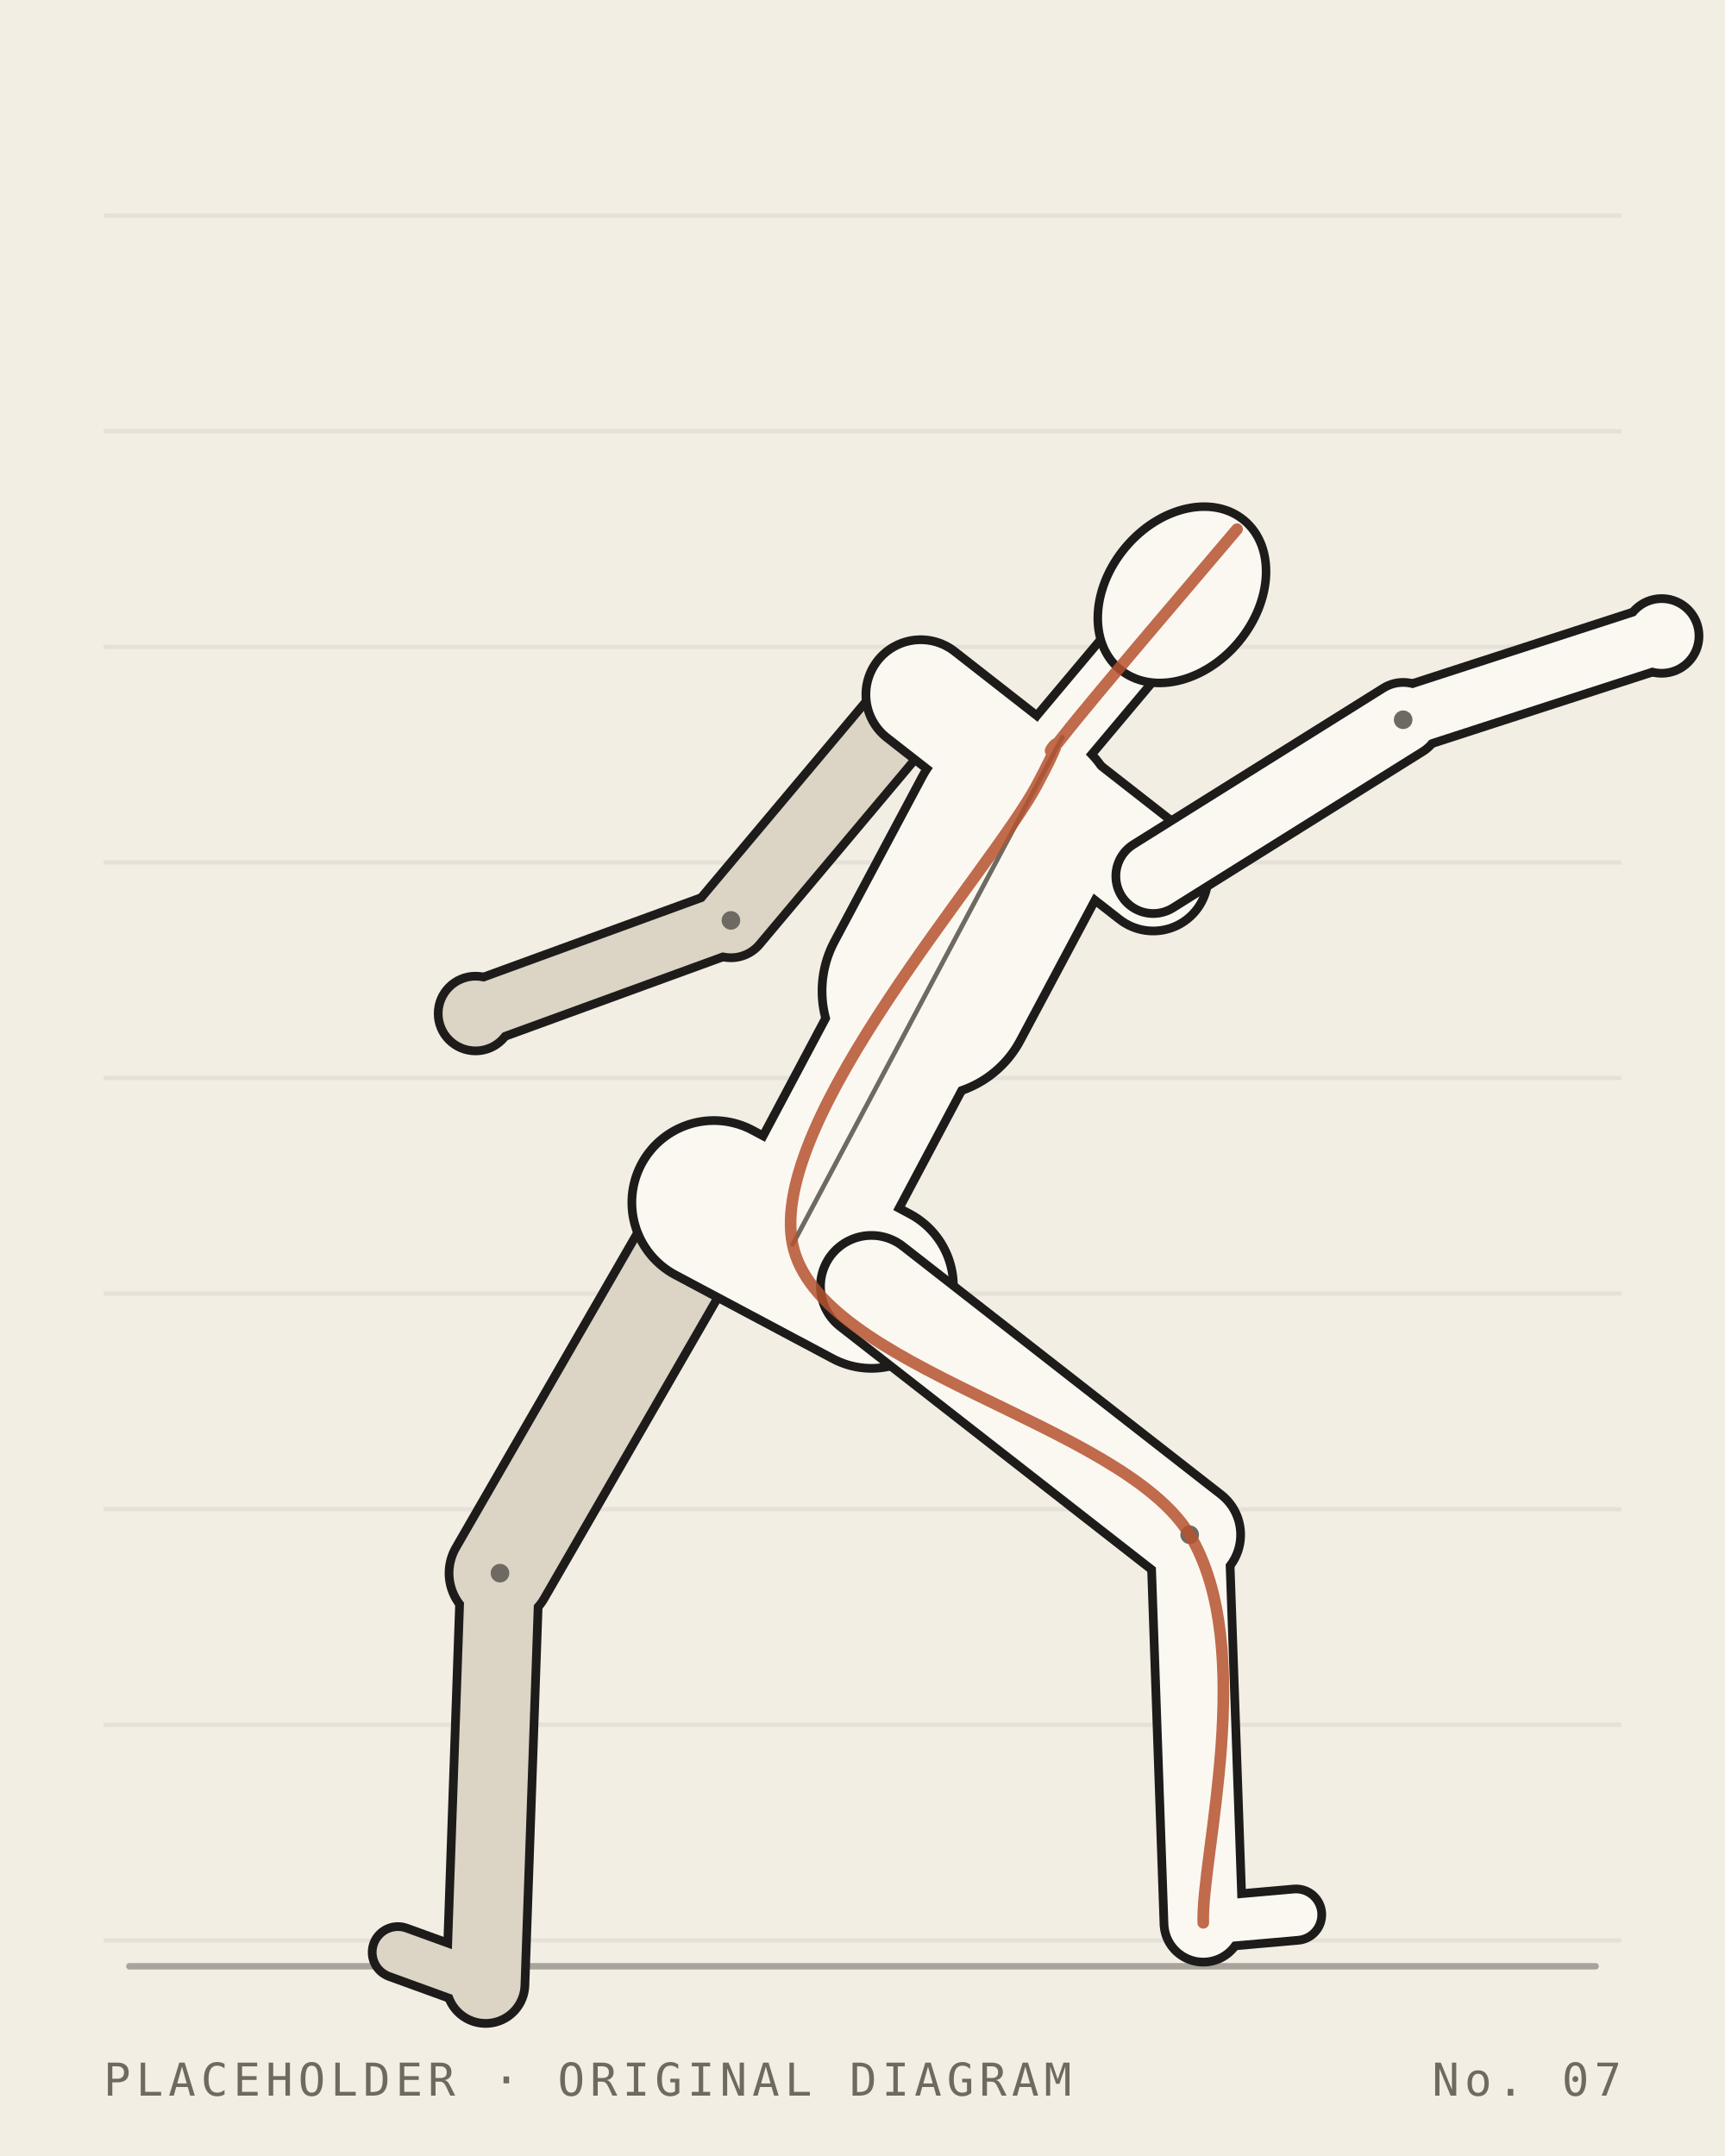
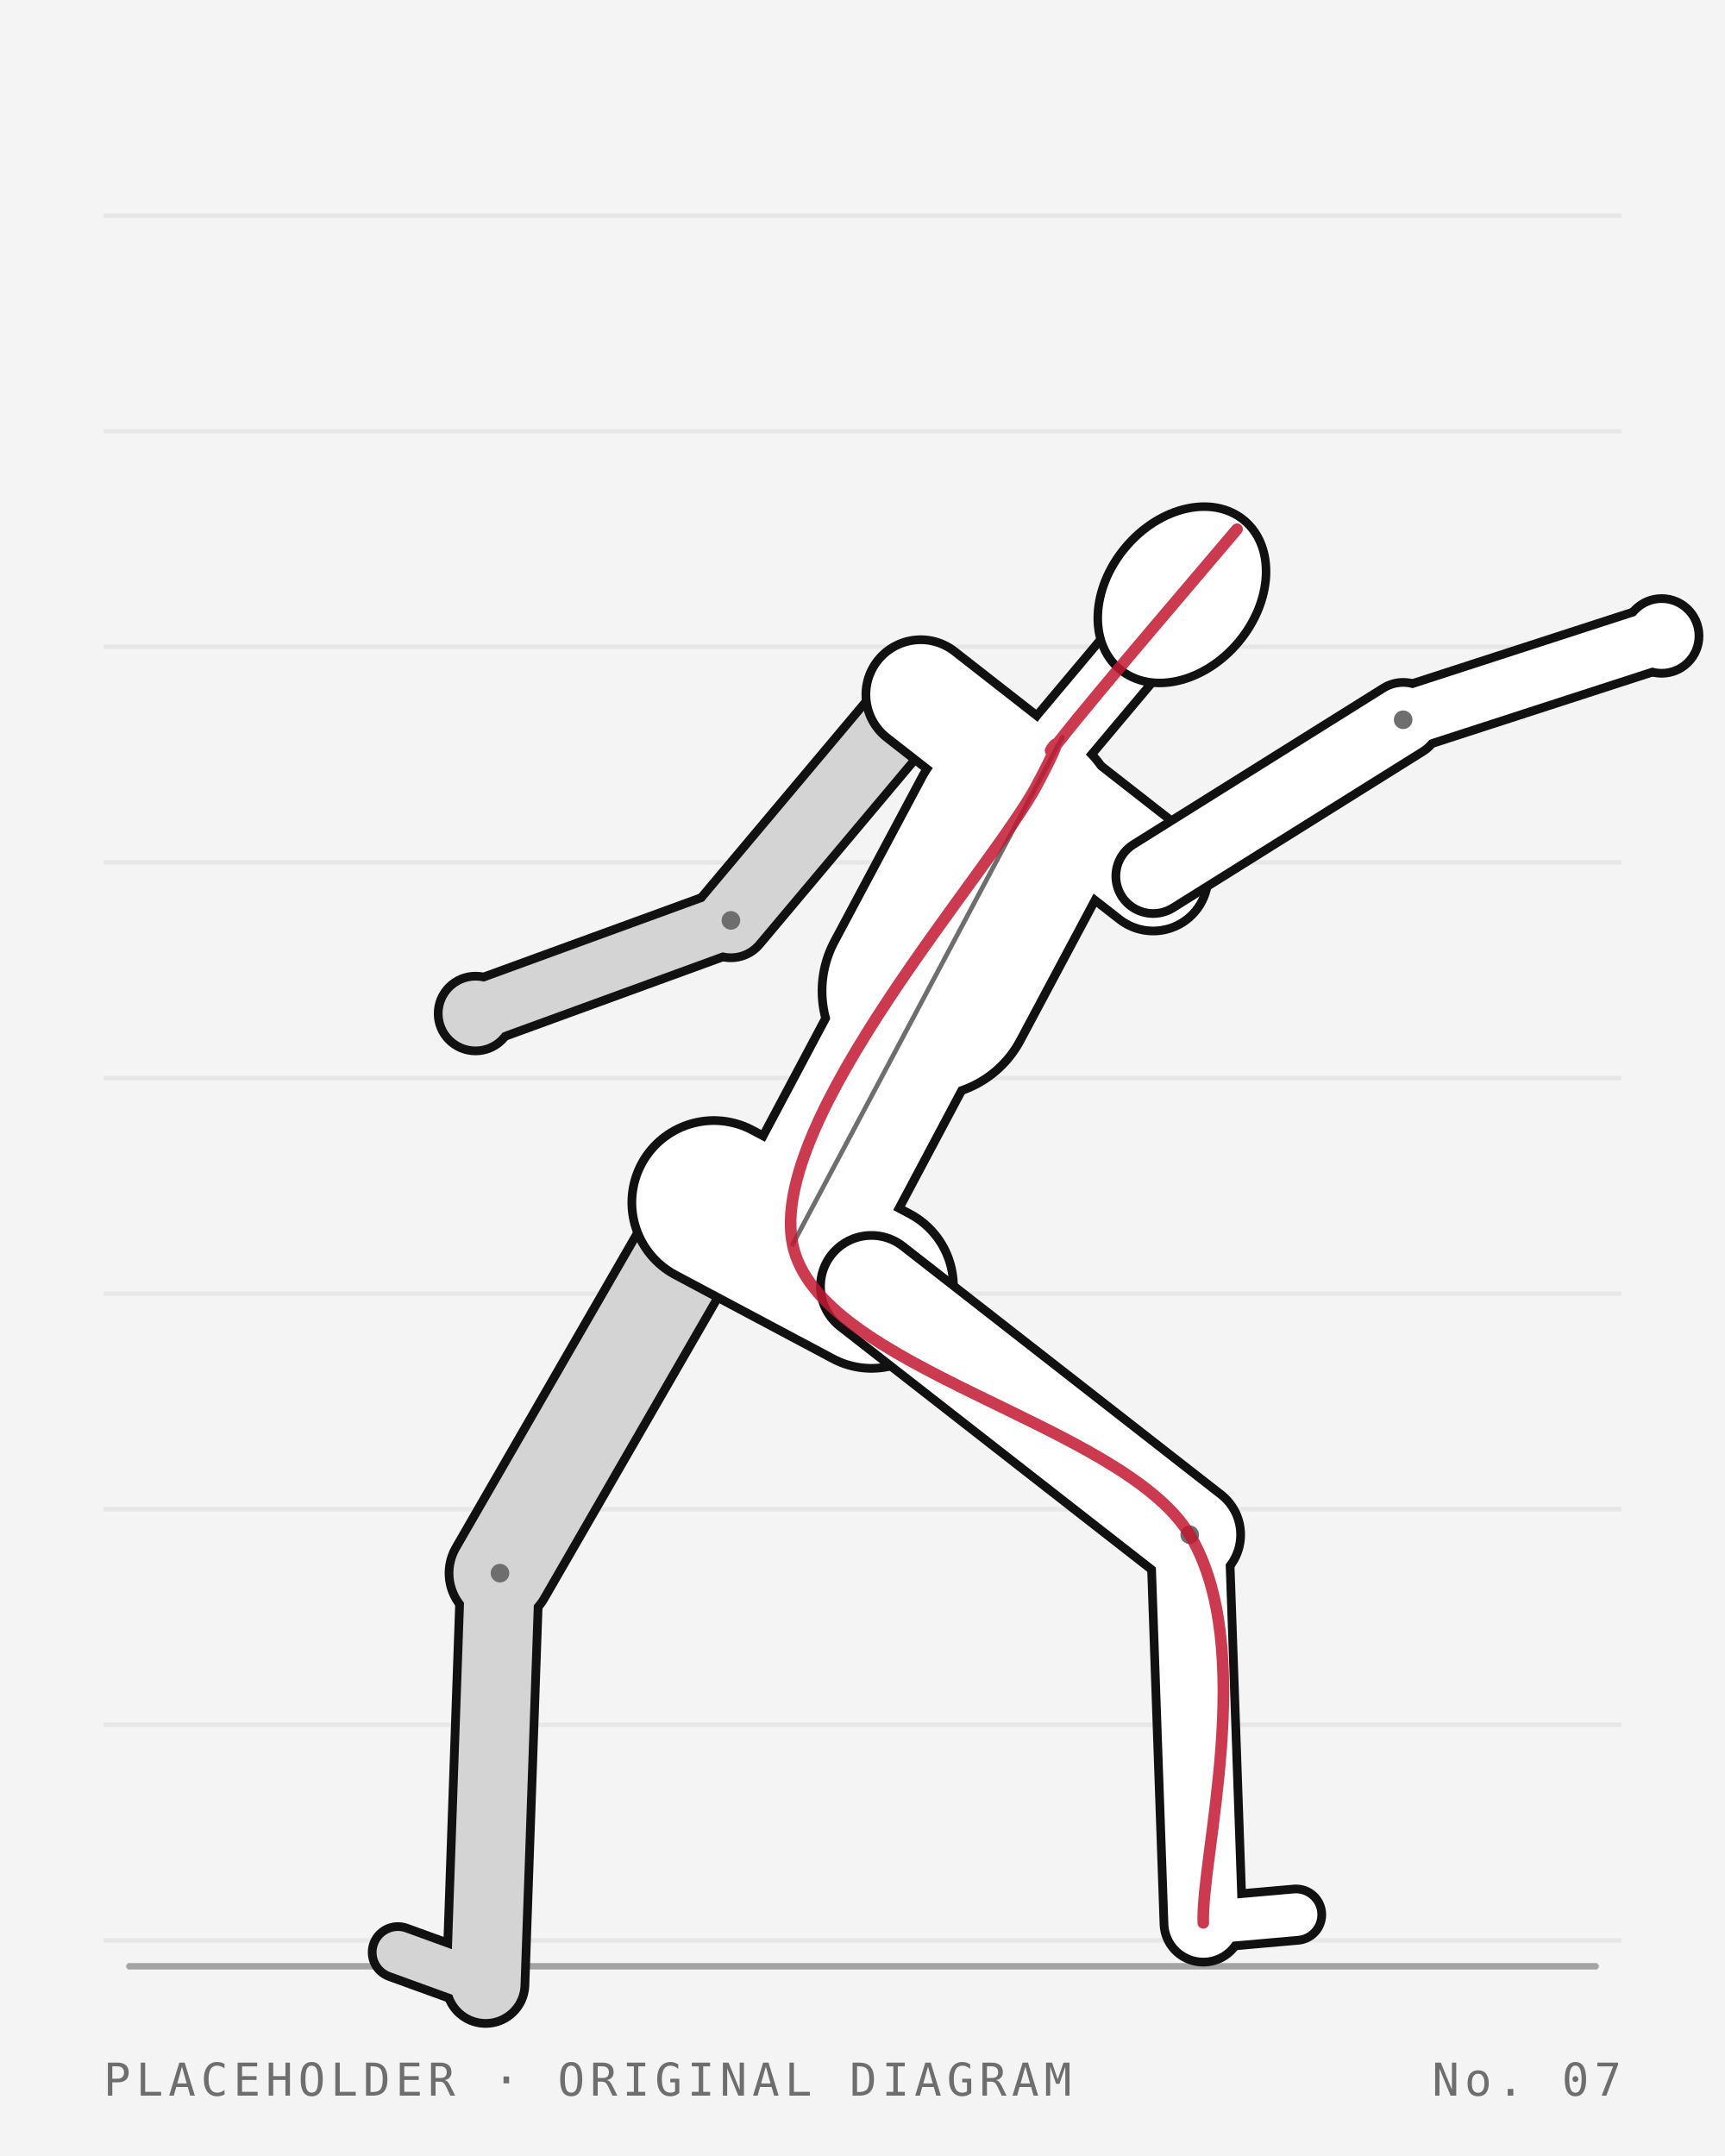
<svg xmlns="http://www.w3.org/2000/svg" viewBox="0 0 400 500" width="400" height="500" role="img" aria-label="forward lunge reach">
-   <rect width="400" height="500" fill="#F3EEE4" />
-   <g stroke="#1D1C1A" stroke-opacity="0.06" stroke-width="1">
+   <rect width="400" height="500" fill="#F4F4F4" />
+   <g stroke="#111111" stroke-opacity="0.06" stroke-width="1">
    <line x1="24" y1="50" x2="376" y2="50" />
    <line x1="24" y1="100" x2="376" y2="100" />
    <line x1="24" y1="150" x2="376" y2="150" />
    <line x1="24" y1="200" x2="376" y2="200" />
    <line x1="24" y1="250" x2="376" y2="250" />
    <line x1="24" y1="300" x2="376" y2="300" />
    <line x1="24" y1="350" x2="376" y2="350" />
    <line x1="24" y1="400" x2="376" y2="400" />
    <line x1="24" y1="450" x2="376" y2="450" />
  </g>
-   <line x1="30" y1="456" x2="370" y2="456" stroke="#1D1C1A" stroke-width="1.5" stroke-linecap="round" stroke-opacity="0.35" />
+   <line x1="30" y1="456" x2="370" y2="456" stroke="#111111" stroke-width="1.5" stroke-linecap="round" stroke-opacity="0.35" />
  <g transform="translate(200 456) scale(0.9) translate(-200 -456)">
-     <line x1="161.7" y1="259.2" x2="106.6" y2="354.7" stroke="#1D1C1A" stroke-width="28.5" stroke-linecap="round" />
-     <line x1="106.6" y1="354.7" x2="102.9" y2="460.6" stroke="#1D1C1A" stroke-width="22.5" stroke-linecap="round" />
-     <line x1="102.9" y1="460.6" x2="80.3" y2="452.4" stroke="#1D1C1A" stroke-width="15.5" stroke-linecap="round" />
-     <line x1="215" y1="128.3" x2="166.1" y2="186.5" stroke="#1D1C1A" stroke-width="21.5" stroke-linecap="round" />
-     <line x1="166.1" y1="186.5" x2="100.3" y2="210.5" stroke="#1D1C1A" stroke-width="18.5" stroke-linecap="round" />
-     <circle cx="100.3" cy="210.5" r="10.75" fill="#1D1C1A" />
-     <line x1="161.7" y1="259.2" x2="106.6" y2="354.7" stroke="#DCD4C5" stroke-width="24" stroke-linecap="round" />
-     <line x1="106.6" y1="354.7" x2="102.9" y2="460.6" stroke="#DCD4C5" stroke-width="18" stroke-linecap="round" />
-     <line x1="102.9" y1="460.6" x2="80.3" y2="452.4" stroke="#DCD4C5" stroke-width="11" stroke-linecap="round" />
-     <line x1="215" y1="128.3" x2="166.1" y2="186.5" stroke="#DCD4C5" stroke-width="17" stroke-linecap="round" />
-     <line x1="166.1" y1="186.5" x2="100.3" y2="210.5" stroke="#DCD4C5" stroke-width="14" stroke-linecap="round" />
-     <circle cx="100.3" cy="210.5" r="8.5" fill="#DCD4C5" />
-     <line x1="215" y1="128.3" x2="274.9" y2="175.1" stroke="#1D1C1A" stroke-width="30.5" stroke-linecap="round" />
-     <line x1="239.3" y1="162.3" x2="216.7" y2="204.7" stroke="#1D1C1A" stroke-width="56.5" stroke-linecap="round" />
-     <line x1="216.7" y1="204.7" x2="182" y2="270" stroke="#1D1C1A" stroke-width="41.94" stroke-linecap="round" />
-     <line x1="161.7" y1="259.2" x2="202.3" y2="280.8" stroke="#1D1C1A" stroke-width="44.5" stroke-linecap="round" />
-     <line x1="251.5" y1="139.3" x2="277.2" y2="108.7" stroke="#1D1C1A" stroke-width="19.5" stroke-linecap="round" />
-     <ellipse cx="282.3" cy="102.6" rx="19" ry="25" transform="rotate(40 282.3 102.6)" fill="#1D1C1A" stroke="#1D1C1A" stroke-width="0" />
-     <line x1="215" y1="128.3" x2="274.9" y2="175.1" stroke="#FBF8F2" stroke-width="26" stroke-linecap="round" />
-     <line x1="239.3" y1="162.3" x2="216.7" y2="204.7" stroke="#FBF8F2" stroke-width="52" stroke-linecap="round" />
-     <line x1="216.7" y1="204.7" x2="182" y2="270" stroke="#FBF8F2" stroke-width="37.44" stroke-linecap="round" />
-     <line x1="161.7" y1="259.2" x2="202.3" y2="280.8" stroke="#FBF8F2" stroke-width="40" stroke-linecap="round" />
-     <line x1="251.5" y1="139.3" x2="277.2" y2="108.7" stroke="#FBF8F2" stroke-width="15" stroke-linecap="round" />
-     <ellipse cx="282.3" cy="102.6" rx="19" ry="25" transform="rotate(40 282.3 102.6)" fill="#FBF8F2" stroke="#1D1C1A" stroke-width="2.2" />
-     <line x1="202.3" y1="280.8" x2="284.3" y2="344.8" stroke="#1D1C1A" stroke-width="28.5" stroke-linecap="round" />
-     <line x1="284.3" y1="344.8" x2="287.8" y2="444.8" stroke="#1D1C1A" stroke-width="22.5" stroke-linecap="round" />
-     <line x1="287.8" y1="444.8" x2="311.7" y2="442.7" stroke="#1D1C1A" stroke-width="15.5" stroke-linecap="round" />
-     <line x1="274.9" y1="175.1" x2="339.3" y2="134.8" stroke="#1D1C1A" stroke-width="21.5" stroke-linecap="round" />
-     <line x1="339.3" y1="134.8" x2="405.9" y2="113.2" stroke="#1D1C1A" stroke-width="18.5" stroke-linecap="round" />
-     <circle cx="405.9" cy="113.2" r="10.75" fill="#1D1C1A" />
-     <line x1="202.3" y1="280.8" x2="284.3" y2="344.8" stroke="#FBF8F2" stroke-width="24" stroke-linecap="round" />
-     <line x1="284.3" y1="344.8" x2="287.8" y2="444.8" stroke="#FBF8F2" stroke-width="18" stroke-linecap="round" />
-     <line x1="287.8" y1="444.8" x2="311.7" y2="442.7" stroke="#FBF8F2" stroke-width="11" stroke-linecap="round" />
-     <line x1="274.9" y1="175.1" x2="339.3" y2="134.8" stroke="#FBF8F2" stroke-width="17" stroke-linecap="round" />
-     <line x1="339.3" y1="134.8" x2="405.9" y2="113.2" stroke="#FBF8F2" stroke-width="14" stroke-linecap="round" />
-     <circle cx="405.9" cy="113.2" r="8.5" fill="#FBF8F2" />
-     <polyline points="251.5,139.3 244.9,151.7 182,270" fill="none" stroke="#6E6A62" stroke-width="1.2" stroke-linecap="round" stroke-linejoin="round" />
-     <circle cx="339.3" cy="134.8" r="2.4" fill="#6E6A62" />
-     <circle cx="284.3" cy="344.8" r="2.4" fill="#6E6A62" />
-     <circle cx="166.1" cy="186.5" r="2.4" fill="#6E6A62" />
-     <circle cx="106.6" cy="354.7" r="2.4" fill="#6E6A62" />
-     <path d="M296.5,85.7 C289,94.6 260.1,128.3 251.5,139.3 C242.9,150.3 256.5,129.9 244.9,151.7 C233.3,173.5 175.4,237.8 182,270 C188.6,302.2 266.6,315.7 284.3,344.8 C301.9,374 287.2,428.1 287.8,444.8" fill="none" stroke="#B5532F" stroke-width="3" stroke-linecap="round" stroke-opacity="0.85" stroke-dasharray="0" />
+     <line x1="161.7" y1="259.2" x2="106.6" y2="354.7" stroke="#111111" stroke-width="28.5" stroke-linecap="round" />
+     <line x1="106.6" y1="354.7" x2="102.9" y2="460.6" stroke="#111111" stroke-width="22.5" stroke-linecap="round" />
+     <line x1="102.9" y1="460.6" x2="80.3" y2="452.4" stroke="#111111" stroke-width="15.5" stroke-linecap="round" />
+     <line x1="215" y1="128.3" x2="166.1" y2="186.5" stroke="#111111" stroke-width="21.5" stroke-linecap="round" />
+     <line x1="166.1" y1="186.5" x2="100.3" y2="210.5" stroke="#111111" stroke-width="18.5" stroke-linecap="round" />
+     <circle cx="100.3" cy="210.5" r="10.75" fill="#111111" />
+     <line x1="161.7" y1="259.2" x2="106.6" y2="354.7" stroke="#D4D4D4" stroke-width="24" stroke-linecap="round" />
+     <line x1="106.6" y1="354.7" x2="102.9" y2="460.6" stroke="#D4D4D4" stroke-width="18" stroke-linecap="round" />
+     <line x1="102.9" y1="460.6" x2="80.3" y2="452.4" stroke="#D4D4D4" stroke-width="11" stroke-linecap="round" />
+     <line x1="215" y1="128.3" x2="166.1" y2="186.5" stroke="#D4D4D4" stroke-width="17" stroke-linecap="round" />
+     <line x1="166.1" y1="186.5" x2="100.3" y2="210.5" stroke="#D4D4D4" stroke-width="14" stroke-linecap="round" />
+     <circle cx="100.3" cy="210.5" r="8.5" fill="#D4D4D4" />
+     <line x1="215" y1="128.3" x2="274.9" y2="175.1" stroke="#111111" stroke-width="30.5" stroke-linecap="round" />
+     <line x1="239.3" y1="162.3" x2="216.7" y2="204.7" stroke="#111111" stroke-width="56.5" stroke-linecap="round" />
+     <line x1="216.7" y1="204.7" x2="182" y2="270" stroke="#111111" stroke-width="41.94" stroke-linecap="round" />
+     <line x1="161.7" y1="259.2" x2="202.3" y2="280.8" stroke="#111111" stroke-width="44.5" stroke-linecap="round" />
+     <line x1="251.5" y1="139.3" x2="277.2" y2="108.7" stroke="#111111" stroke-width="19.5" stroke-linecap="round" />
+     <ellipse cx="282.3" cy="102.6" rx="19" ry="25" transform="rotate(40 282.3 102.6)" fill="#111111" stroke="#111111" stroke-width="0" />
+     <line x1="215" y1="128.3" x2="274.9" y2="175.1" stroke="#FFFFFF" stroke-width="26" stroke-linecap="round" />
+     <line x1="239.3" y1="162.3" x2="216.7" y2="204.7" stroke="#FFFFFF" stroke-width="52" stroke-linecap="round" />
+     <line x1="216.7" y1="204.7" x2="182" y2="270" stroke="#FFFFFF" stroke-width="37.44" stroke-linecap="round" />
+     <line x1="161.7" y1="259.2" x2="202.3" y2="280.8" stroke="#FFFFFF" stroke-width="40" stroke-linecap="round" />
+     <line x1="251.5" y1="139.3" x2="277.2" y2="108.7" stroke="#FFFFFF" stroke-width="15" stroke-linecap="round" />
+     <ellipse cx="282.3" cy="102.6" rx="19" ry="25" transform="rotate(40 282.3 102.6)" fill="#FFFFFF" stroke="#111111" stroke-width="2.2" />
+     <line x1="202.3" y1="280.8" x2="284.3" y2="344.8" stroke="#111111" stroke-width="28.5" stroke-linecap="round" />
+     <line x1="284.3" y1="344.8" x2="287.8" y2="444.8" stroke="#111111" stroke-width="22.5" stroke-linecap="round" />
+     <line x1="287.8" y1="444.8" x2="311.7" y2="442.7" stroke="#111111" stroke-width="15.5" stroke-linecap="round" />
+     <line x1="274.9" y1="175.1" x2="339.3" y2="134.8" stroke="#111111" stroke-width="21.5" stroke-linecap="round" />
+     <line x1="339.3" y1="134.8" x2="405.9" y2="113.2" stroke="#111111" stroke-width="18.5" stroke-linecap="round" />
+     <circle cx="405.9" cy="113.2" r="10.75" fill="#111111" />
+     <line x1="202.3" y1="280.8" x2="284.3" y2="344.8" stroke="#FFFFFF" stroke-width="24" stroke-linecap="round" />
+     <line x1="284.3" y1="344.8" x2="287.8" y2="444.8" stroke="#FFFFFF" stroke-width="18" stroke-linecap="round" />
+     <line x1="287.8" y1="444.8" x2="311.7" y2="442.7" stroke="#FFFFFF" stroke-width="11" stroke-linecap="round" />
+     <line x1="274.9" y1="175.1" x2="339.3" y2="134.8" stroke="#FFFFFF" stroke-width="17" stroke-linecap="round" />
+     <line x1="339.3" y1="134.8" x2="405.9" y2="113.2" stroke="#FFFFFF" stroke-width="14" stroke-linecap="round" />
+     <circle cx="405.9" cy="113.2" r="8.5" fill="#FFFFFF" />
+     <polyline points="251.5,139.3 244.9,151.7 182,270" fill="none" stroke="#6E6E6E" stroke-width="1.2" stroke-linecap="round" stroke-linejoin="round" />
+     <circle cx="339.3" cy="134.8" r="2.4" fill="#6E6E6E" />
+     <circle cx="284.3" cy="344.8" r="2.4" fill="#6E6E6E" />
+     <circle cx="166.1" cy="186.5" r="2.4" fill="#6E6E6E" />
+     <circle cx="106.6" cy="354.7" r="2.4" fill="#6E6E6E" />
+     <path d="M296.5,85.7 C289,94.6 260.1,128.3 251.5,139.3 C242.9,150.3 256.5,129.9 244.9,151.7 C233.3,173.5 175.4,237.8 182,270 C188.6,302.2 266.6,315.7 284.3,344.8 C301.9,374 287.2,428.1 287.8,444.8" fill="none" stroke="#C31831" stroke-width="3" stroke-linecap="round" stroke-opacity="0.85" stroke-dasharray="0" />
  </g>
-   <text x="24" y="486" font-family="ui-monospace, SFMono-Regular, Menlo, monospace" font-size="10.5" letter-spacing="1.2" fill="#6E6A62">PLACEHOLDER · ORIGINAL DIAGRAM</text>
-   <text x="376" y="486" text-anchor="end" font-family="ui-monospace, SFMono-Regular, Menlo, monospace" font-size="10.5" letter-spacing="1.2" fill="#6E6A62">No. 07</text>
+   <text x="24" y="486" font-family="ui-monospace, SFMono-Regular, Menlo, monospace" font-size="10.5" letter-spacing="1.2" fill="#6E6E6E">PLACEHOLDER · ORIGINAL DIAGRAM</text>
+   <text x="376" y="486" text-anchor="end" font-family="ui-monospace, SFMono-Regular, Menlo, monospace" font-size="10.5" letter-spacing="1.2" fill="#6E6E6E">No. 07</text>
</svg>
